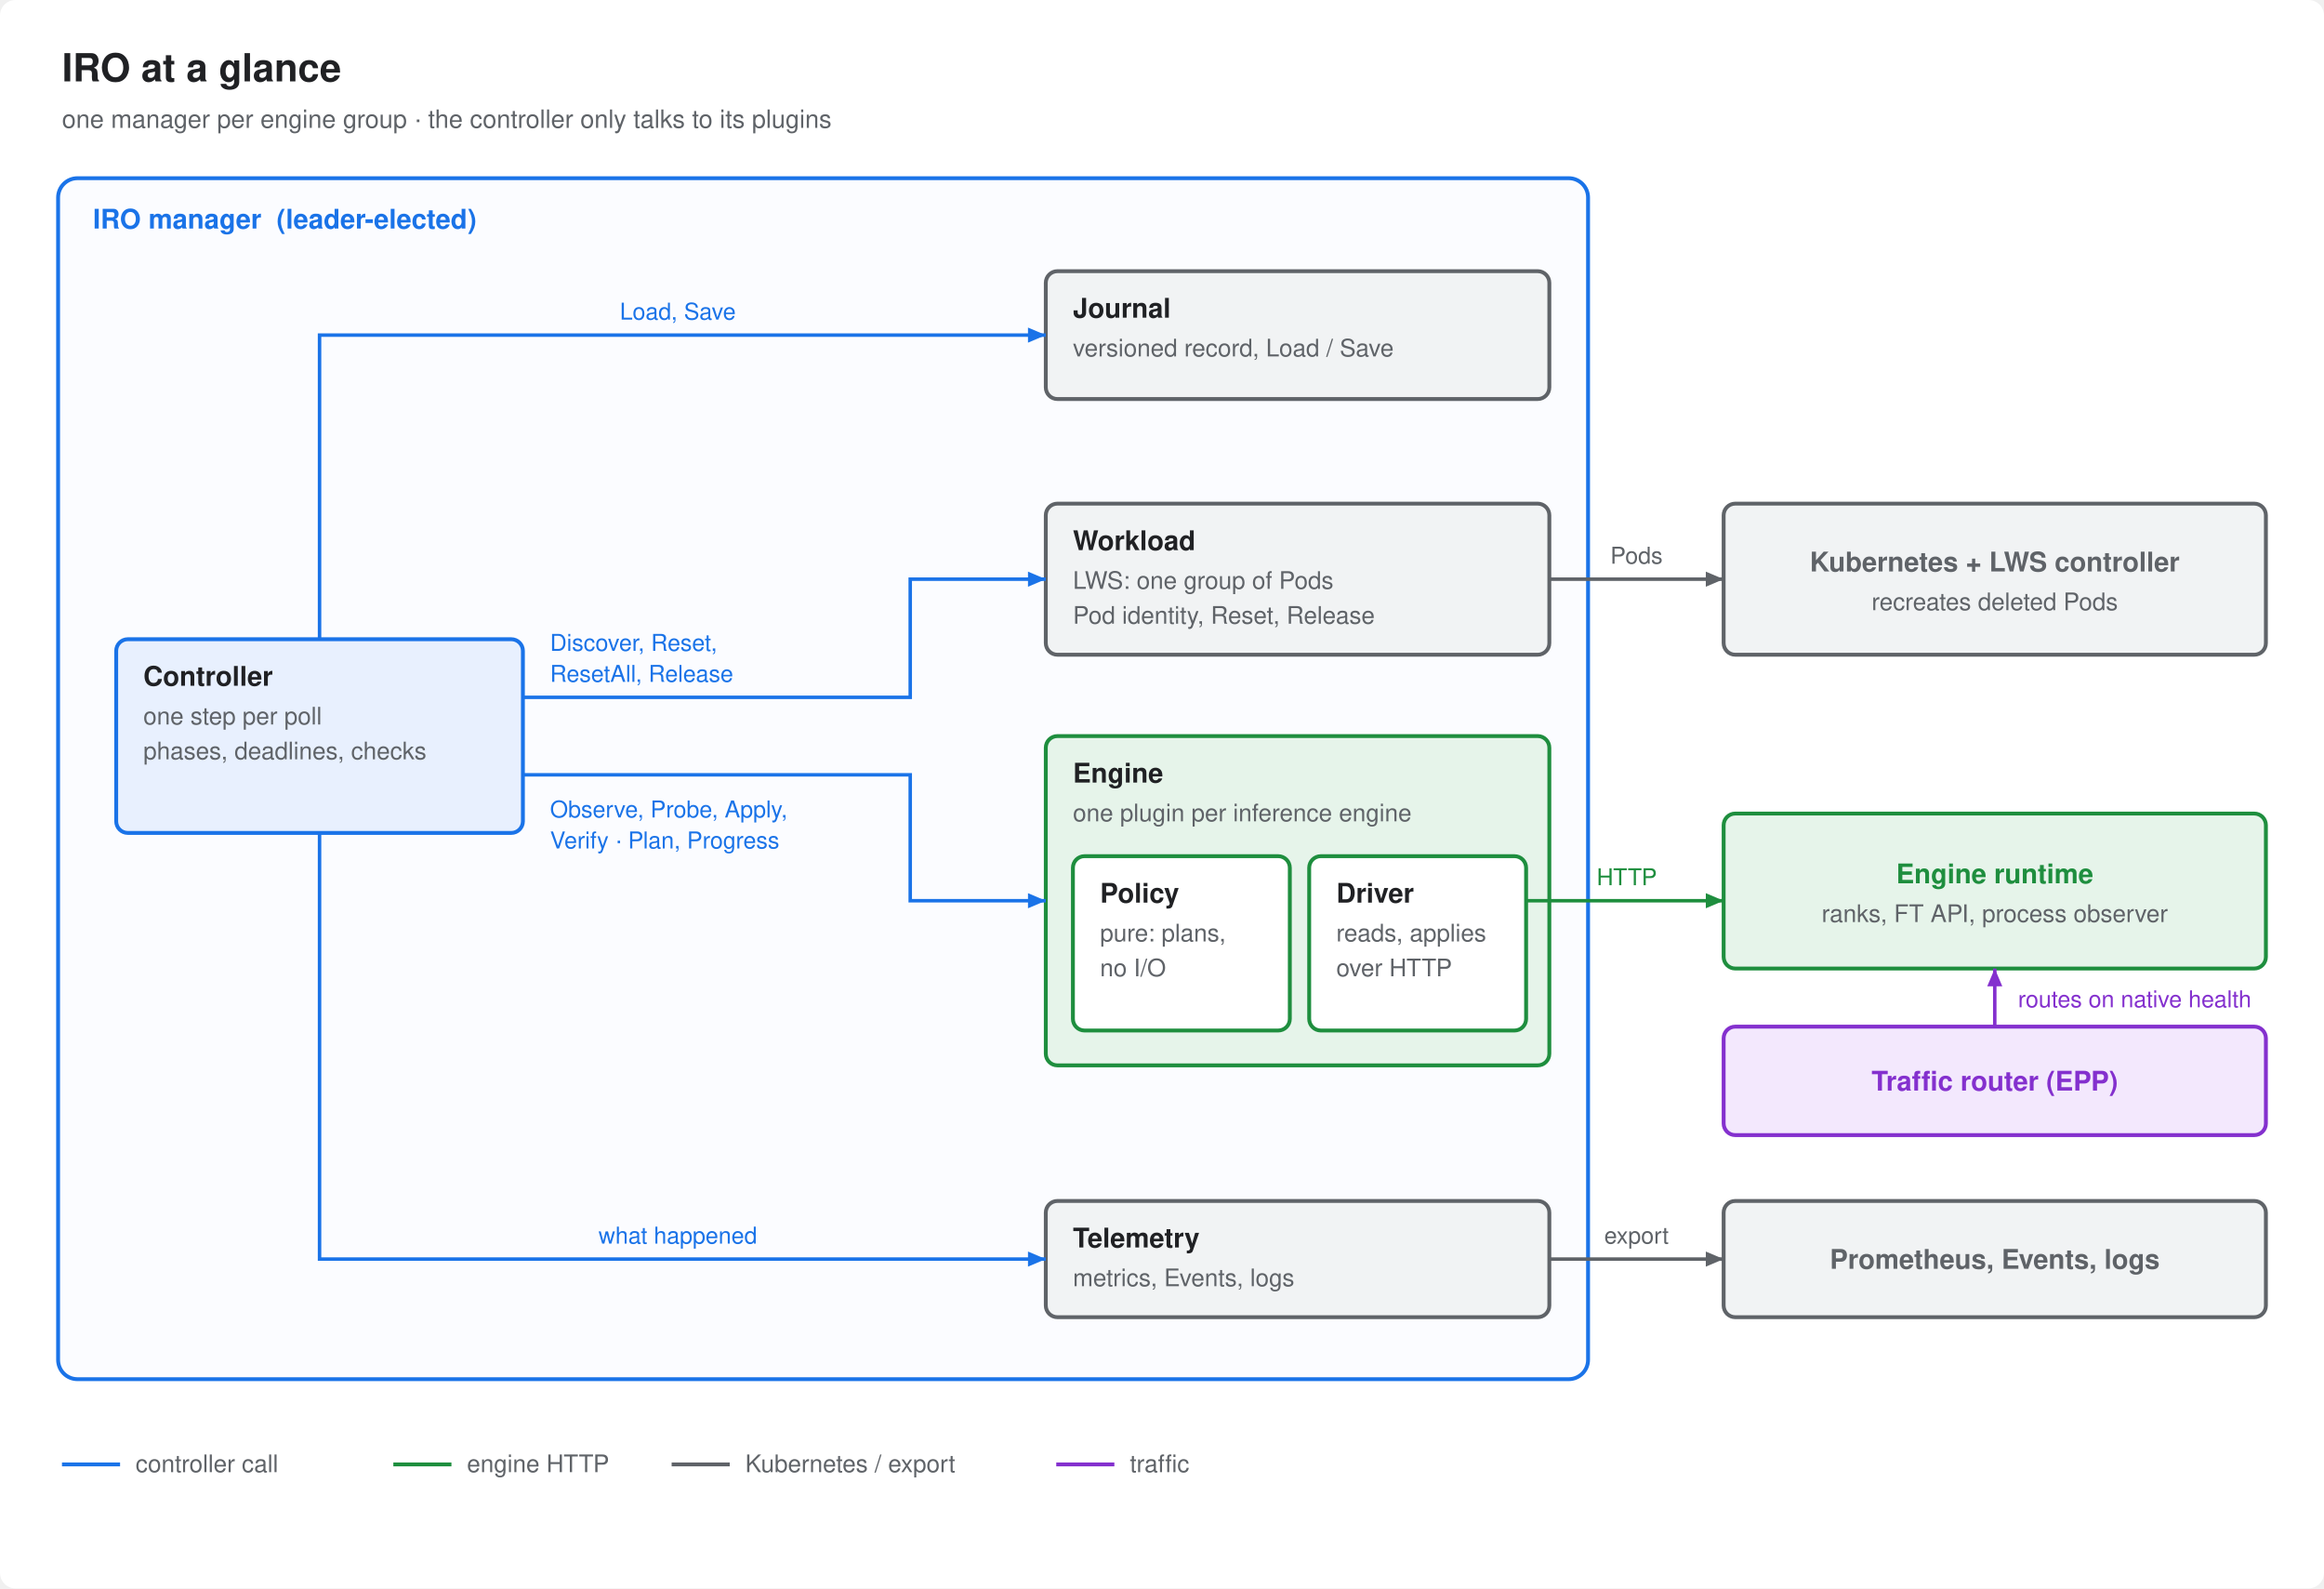
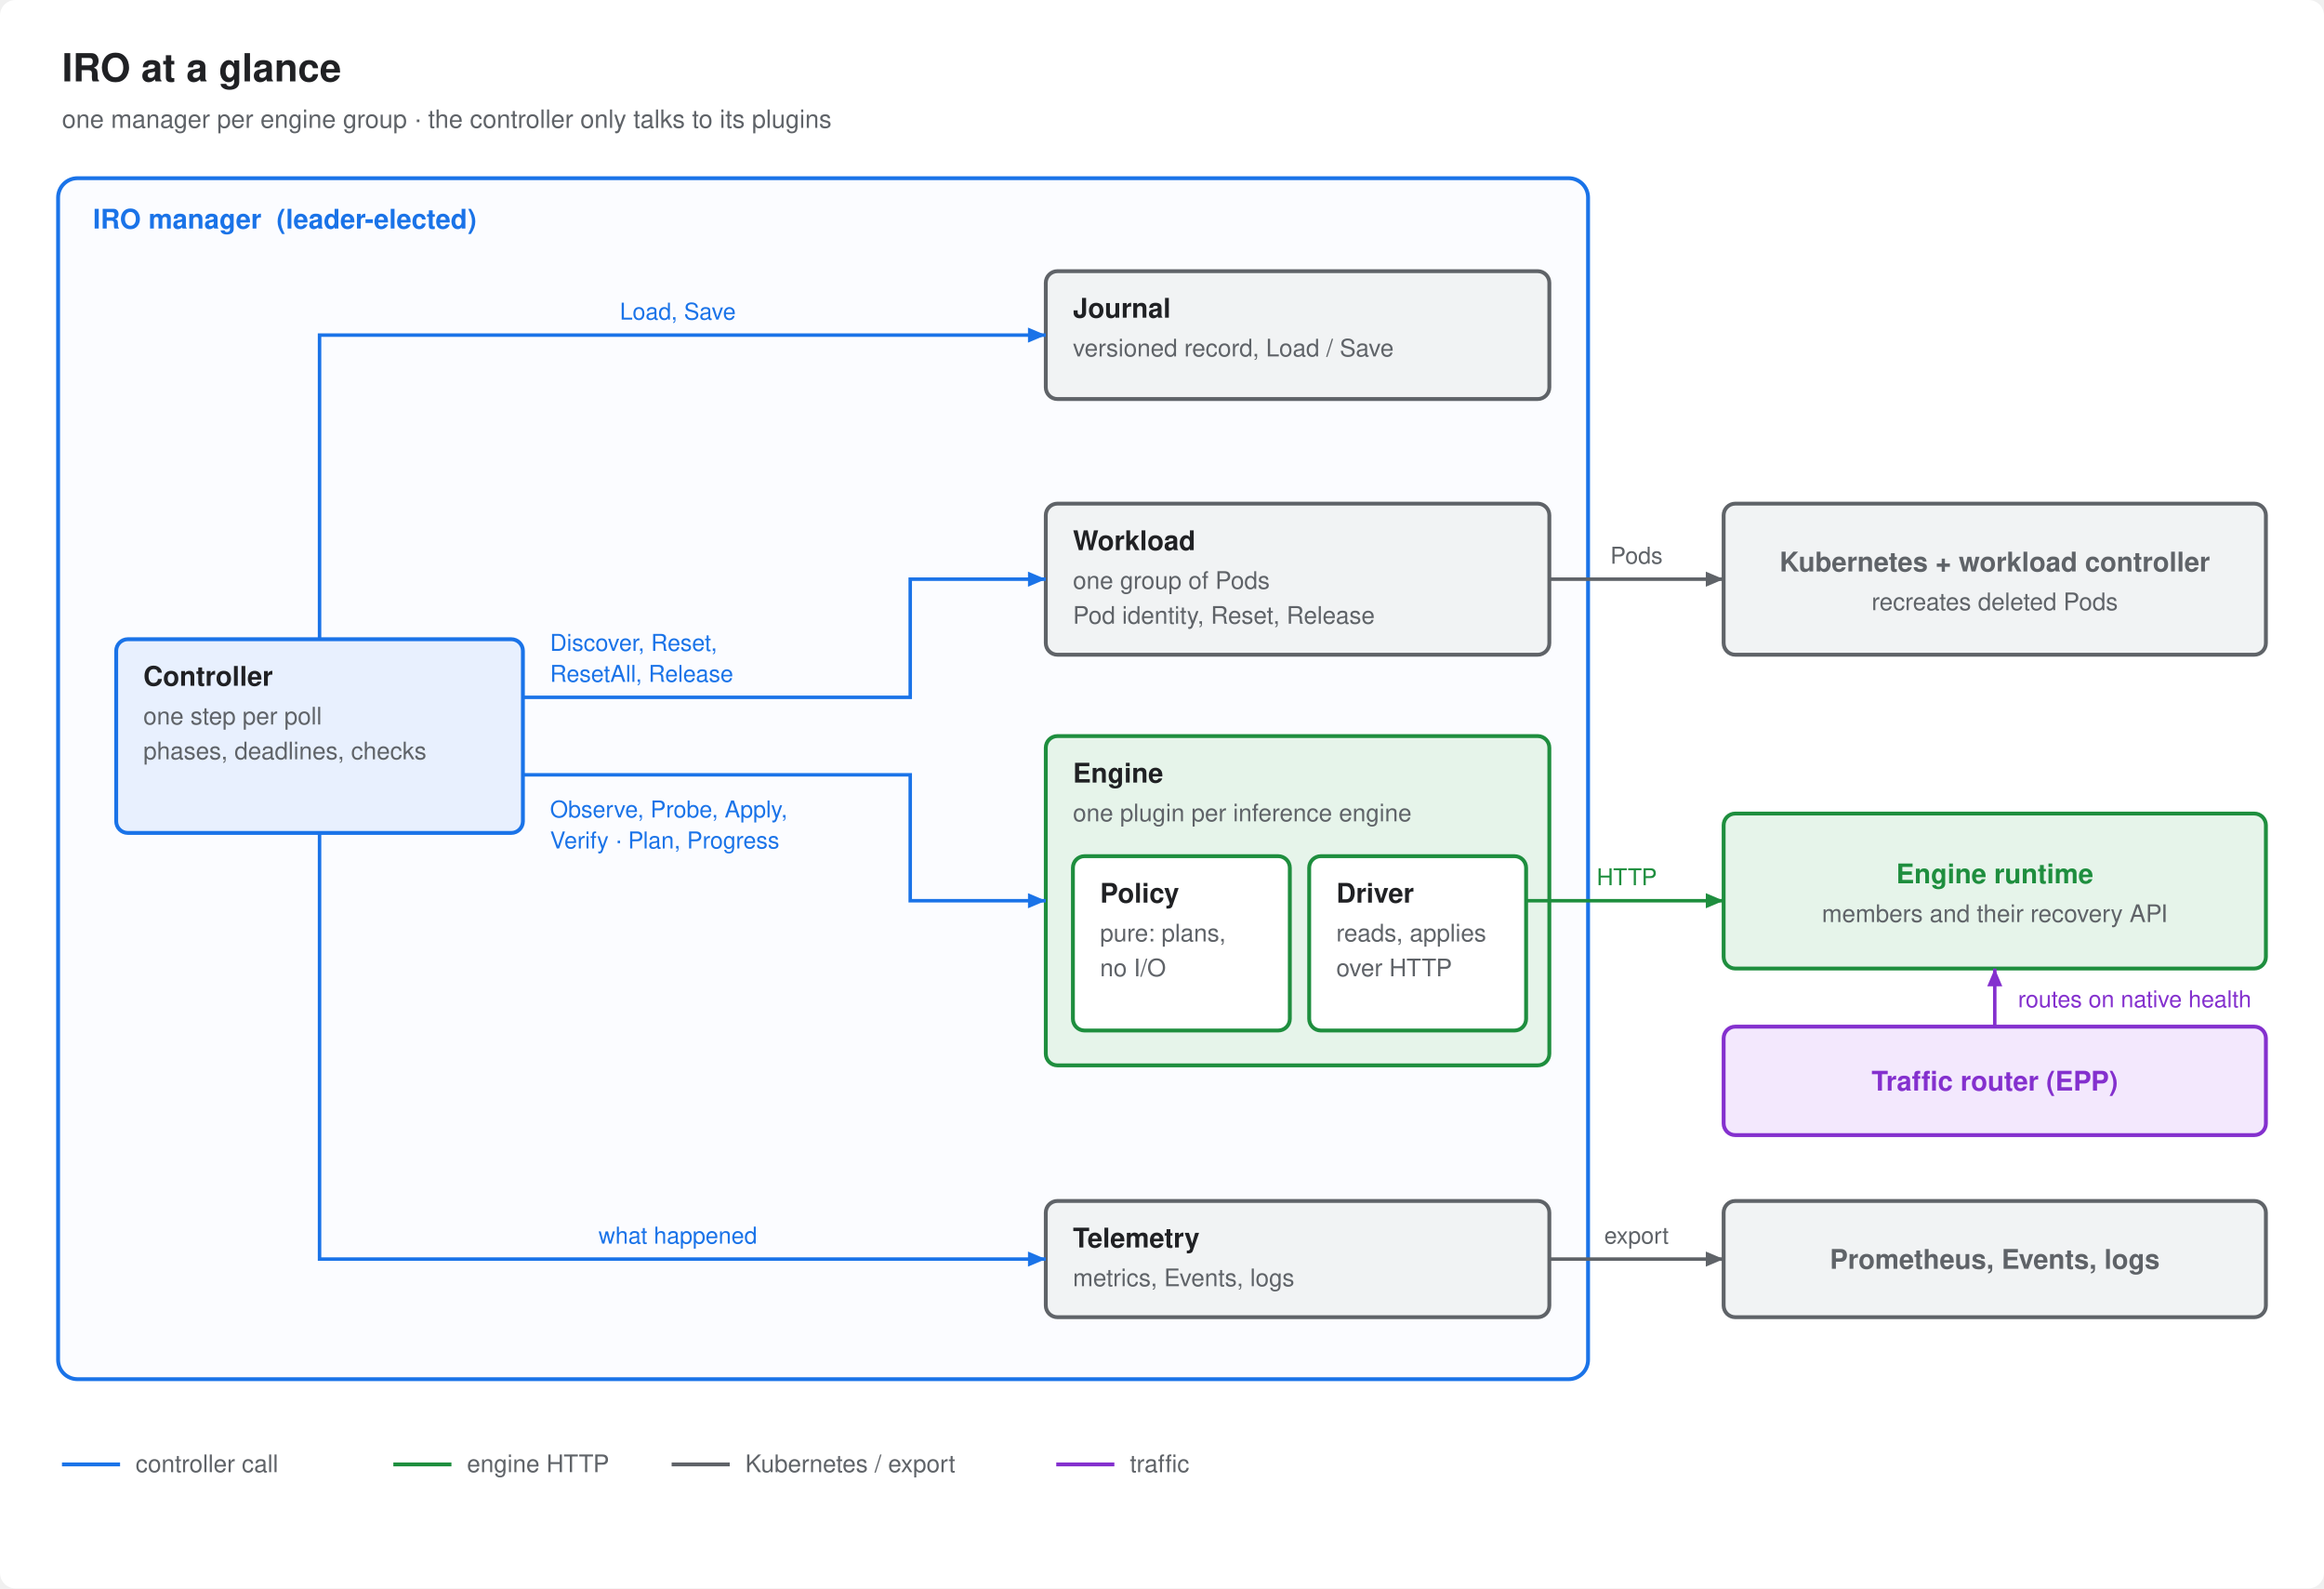
<svg xmlns="http://www.w3.org/2000/svg" width="1200" height="820" viewBox="0 0 1200 820" font-family="-apple-system, 'Segoe UI', Helvetica, Arial, sans-serif">
  <rect width="100%" height="100%" rx="8" fill="#ffffff" />
  <text x="32.0" y="42.0" font-size="20" fill="#202124" text-anchor="start" font-weight="700" xml:space="preserve">IRO at a glance</text>
  <text x="32.0" y="66.0" font-size="13" fill="#5f6368" text-anchor="start" xml:space="preserve">one manager per engine group · the controller only talks to its plugins</text>
  <rect x="30.0" y="92.0" width="790.0" height="620.0" rx="10" fill="#fbfcff" stroke="#1a73e8" stroke-width="2" />
  <text x="48.0" y="118.0" font-size="14" fill="#1a73e8" text-anchor="start" font-weight="700" xml:space="preserve">IRO manager  (leader-elected)</text>
  <rect x="60.0" y="330.0" width="210.0" height="100.0" rx="6" fill="#e8f0fe" stroke="#1a73e8" stroke-width="2" />
  <text x="74.0" y="354.0" font-size="14" fill="#202124" text-anchor="start" font-weight="700" xml:space="preserve">Controller</text>
  <text x="74.0" y="374.0" font-size="12.5" fill="#5f6368" text-anchor="start" xml:space="preserve">one step per poll</text>
  <text x="74.0" y="392.0" font-size="12.5" fill="#5f6368" text-anchor="start" xml:space="preserve">phases, deadlines, checks</text>
  <rect x="540.0" y="140.0" width="260.0" height="66.0" rx="6" fill="#f1f3f4" stroke="#5f6368" stroke-width="2" />
  <text x="554.0" y="164.0" font-size="14" fill="#202124" text-anchor="start" font-weight="700" xml:space="preserve">Journal</text>
  <text x="554.0" y="184.0" font-size="12.5" fill="#5f6368" text-anchor="start" xml:space="preserve">versioned record, Load / Save</text>
  <rect x="540.0" y="260.0" width="260.0" height="78.0" rx="6" fill="#f1f3f4" stroke="#5f6368" stroke-width="2" />
  <text x="554.0" y="284.0" font-size="14" fill="#202124" text-anchor="start" font-weight="700" xml:space="preserve">Workload</text>
-   <text x="554.0" y="304.0" font-size="12.5" fill="#5f6368" text-anchor="start" xml:space="preserve">LWS: one group of Pods</text>
+   <text x="554.0" y="304.0" font-size="12.5" fill="#5f6368" text-anchor="start" xml:space="preserve">one group of Pods</text>
  <text x="554.0" y="322.0" font-size="12.5" fill="#5f6368" text-anchor="start" xml:space="preserve">Pod identity, Reset, Release</text>
  <rect x="540.0" y="380.0" width="260.0" height="170.0" rx="6" fill="#e6f4ea" stroke="#1e8e3e" stroke-width="2" />
  <text x="554.0" y="404.0" font-size="14" fill="#202124" text-anchor="start" font-weight="700" xml:space="preserve">Engine</text>
  <text x="554.0" y="424.0" font-size="12.5" fill="#5f6368" text-anchor="start" xml:space="preserve">one plugin per inference engine</text>
  <rect x="554.0" y="442.0" width="112.0" height="90.0" rx="6" fill="#ffffff" stroke="#1e8e3e" stroke-width="2" />
  <text x="568.0" y="466.0" font-size="14" fill="#202124" text-anchor="start" font-weight="700" xml:space="preserve">Policy</text>
  <text x="568.0" y="486.0" font-size="12.5" fill="#5f6368" text-anchor="start" xml:space="preserve">pure: plans,</text>
  <text x="568.0" y="504.0" font-size="12.5" fill="#5f6368" text-anchor="start" xml:space="preserve">no I/O</text>
  <rect x="676.0" y="442.0" width="112.0" height="90.0" rx="6" fill="#ffffff" stroke="#1e8e3e" stroke-width="2" />
  <text x="690.0" y="466.0" font-size="14" fill="#202124" text-anchor="start" font-weight="700" xml:space="preserve">Driver</text>
  <text x="690.0" y="486.0" font-size="12.5" fill="#5f6368" text-anchor="start" xml:space="preserve">reads, applies</text>
  <text x="690.0" y="504.0" font-size="12.5" fill="#5f6368" text-anchor="start" xml:space="preserve">over HTTP</text>
  <rect x="540.0" y="620.0" width="260.0" height="60.0" rx="6" fill="#f1f3f4" stroke="#5f6368" stroke-width="2" />
  <text x="554.0" y="644.0" font-size="14" fill="#202124" text-anchor="start" font-weight="700" xml:space="preserve">Telemetry</text>
  <text x="554.0" y="664.0" font-size="12.5" fill="#5f6368" text-anchor="start" xml:space="preserve">metrics, Events, logs</text>
  <path d="M 165.0 330.0 L 165.0 173.0 L 540.0 173.0" fill="none" stroke="#1a73e8" stroke-width="1.8" />
  <polygon points="540.0,173.0 530.8,176.9 530.8,169.1" fill="#1a73e8" />
  <text x="350.0" y="165.0" font-size="12" fill="#1a73e8" text-anchor="middle" xml:space="preserve">Load, Save</text>
  <path d="M 270.0 360.0 L 470.0 360.0 L 470.0 299.0 L 540.0 299.0" fill="none" stroke="#1a73e8" stroke-width="1.8" />
  <polygon points="540.0,299.0 530.8,302.9 530.8,295.1" fill="#1a73e8" />
  <text x="284.0" y="336.0" font-size="12" fill="#1a73e8" text-anchor="start" xml:space="preserve">Discover, Reset,</text>
  <text x="284.0" y="352.0" font-size="12" fill="#1a73e8" text-anchor="start" xml:space="preserve">ResetAll, Release</text>
  <path d="M 270.0 400.0 L 470.0 400.0 L 470.0 465.0 L 540.0 465.0" fill="none" stroke="#1a73e8" stroke-width="1.8" />
  <polygon points="540.0,465.0 530.8,468.9 530.8,461.1" fill="#1a73e8" />
  <text x="284.0" y="422.0" font-size="12" fill="#1a73e8" text-anchor="start" xml:space="preserve">Observe, Probe, Apply,</text>
  <text x="284.0" y="438.0" font-size="12" fill="#1a73e8" text-anchor="start" xml:space="preserve">Verify · Plan, Progress</text>
  <path d="M 165.0 430.0 L 165.0 650.0 L 540.0 650.0" fill="none" stroke="#1a73e8" stroke-width="1.8" />
  <polygon points="540.0,650.0 530.8,653.9 530.8,646.1" fill="#1a73e8" />
  <text x="350.0" y="642.0" font-size="12" fill="#1a73e8" text-anchor="middle" xml:space="preserve">what happened</text>
  <rect x="890.0" y="260.0" width="280.0" height="78.0" rx="6" fill="#f1f3f4" stroke="#5f6368" stroke-width="2" />
-   <text x="1030.0" y="295.0" font-size="14" fill="#5f6368" text-anchor="middle" font-weight="700" xml:space="preserve">Kubernetes + LWS controller</text>
+   <text x="1030.0" y="295.0" font-size="14" fill="#5f6368" text-anchor="middle" font-weight="700" xml:space="preserve">Kubernetes + workload controller</text>
  <text x="1030.0" y="315.0" font-size="12.5" fill="#5f6368" text-anchor="middle" xml:space="preserve">recreates deleted Pods</text>
  <rect x="890.0" y="420.0" width="280.0" height="80.0" rx="6" fill="#e6f4ea" stroke="#1e8e3e" stroke-width="2" />
  <text x="1030.0" y="456.0" font-size="14" fill="#1e8e3e" text-anchor="middle" font-weight="700" xml:space="preserve">Engine runtime</text>
-   <text x="1030.0" y="476.0" font-size="12.5" fill="#5f6368" text-anchor="middle" xml:space="preserve">ranks, FT API, process observer</text>
+   <text x="1030.0" y="476.0" font-size="12.5" fill="#5f6368" text-anchor="middle" xml:space="preserve">members and their recovery API</text>
  <rect x="890.0" y="530.0" width="280.0" height="56.0" rx="6" fill="#f3e8fd" stroke="#8430ce" stroke-width="2" />
  <text x="1030.0" y="563.0" font-size="14" fill="#8430ce" text-anchor="middle" font-weight="700" xml:space="preserve">Traffic router (EPP)</text>
  <rect x="890.0" y="620.0" width="280.0" height="60.0" rx="6" fill="#f1f3f4" stroke="#5f6368" stroke-width="2" />
  <text x="1030.0" y="655.0" font-size="14" fill="#5f6368" text-anchor="middle" font-weight="700" xml:space="preserve">Prometheus, Events, logs</text>
  <path d="M 800.0 299.0 L 890.0 299.0" fill="none" stroke="#5f6368" stroke-width="1.8" />
  <polygon points="890.0,299.0 880.8,302.9 880.8,295.1" fill="#5f6368" />
  <text x="845.0" y="291.0" font-size="12" fill="#5f6368" text-anchor="middle" xml:space="preserve">Pods</text>
  <path d="M 788.0 465.0 L 890.0 465.0" fill="none" stroke="#1e8e3e" stroke-width="1.8" />
  <polygon points="890.0,465.0 880.8,468.9 880.8,461.1" fill="#1e8e3e" />
  <text x="840.0" y="457.0" font-size="12" fill="#1e8e3e" text-anchor="middle" xml:space="preserve">HTTP</text>
  <path d="M 800.0 650.0 L 890.0 650.0" fill="none" stroke="#5f6368" stroke-width="1.8" />
  <polygon points="890.0,650.0 880.8,653.9 880.8,646.1" fill="#5f6368" />
  <text x="845.0" y="642.0" font-size="12" fill="#5f6368" text-anchor="middle" xml:space="preserve">export</text>
  <path d="M 1030.0 530.0 L 1030.0 500.0" fill="none" stroke="#8430ce" stroke-width="1.8" />
  <polygon points="1030.0,500.0 1033.9,509.2 1026.1,509.2" fill="#8430ce" />
  <text x="1042.0" y="520.0" font-size="12" fill="#8430ce" text-anchor="start" xml:space="preserve">routes on native health</text>
  <line x1="32.0" y1="756.0" x2="62.0" y2="756.0" stroke="#1a73e8" stroke-width="2" />
  <text x="70.0" y="760.0" font-size="12.5" fill="#5f6368" text-anchor="start" xml:space="preserve">controller call</text>
  <line x1="203.1" y1="756.0" x2="233.1" y2="756.0" stroke="#1e8e3e" stroke-width="2" />
  <text x="241.1" y="760.0" font-size="12.5" fill="#5f6368" text-anchor="start" xml:space="preserve">engine HTTP</text>
  <line x1="346.8" y1="756.0" x2="376.8" y2="756.0" stroke="#5f6368" stroke-width="2" />
  <text x="384.8" y="760.0" font-size="12.5" fill="#5f6368" text-anchor="start" xml:space="preserve">Kubernetes / export</text>
  <line x1="545.4" y1="756.0" x2="575.4" y2="756.0" stroke="#8430ce" stroke-width="2" />
  <text x="583.4" y="760.0" font-size="12.5" fill="#5f6368" text-anchor="start" xml:space="preserve">traffic</text>
</svg>
